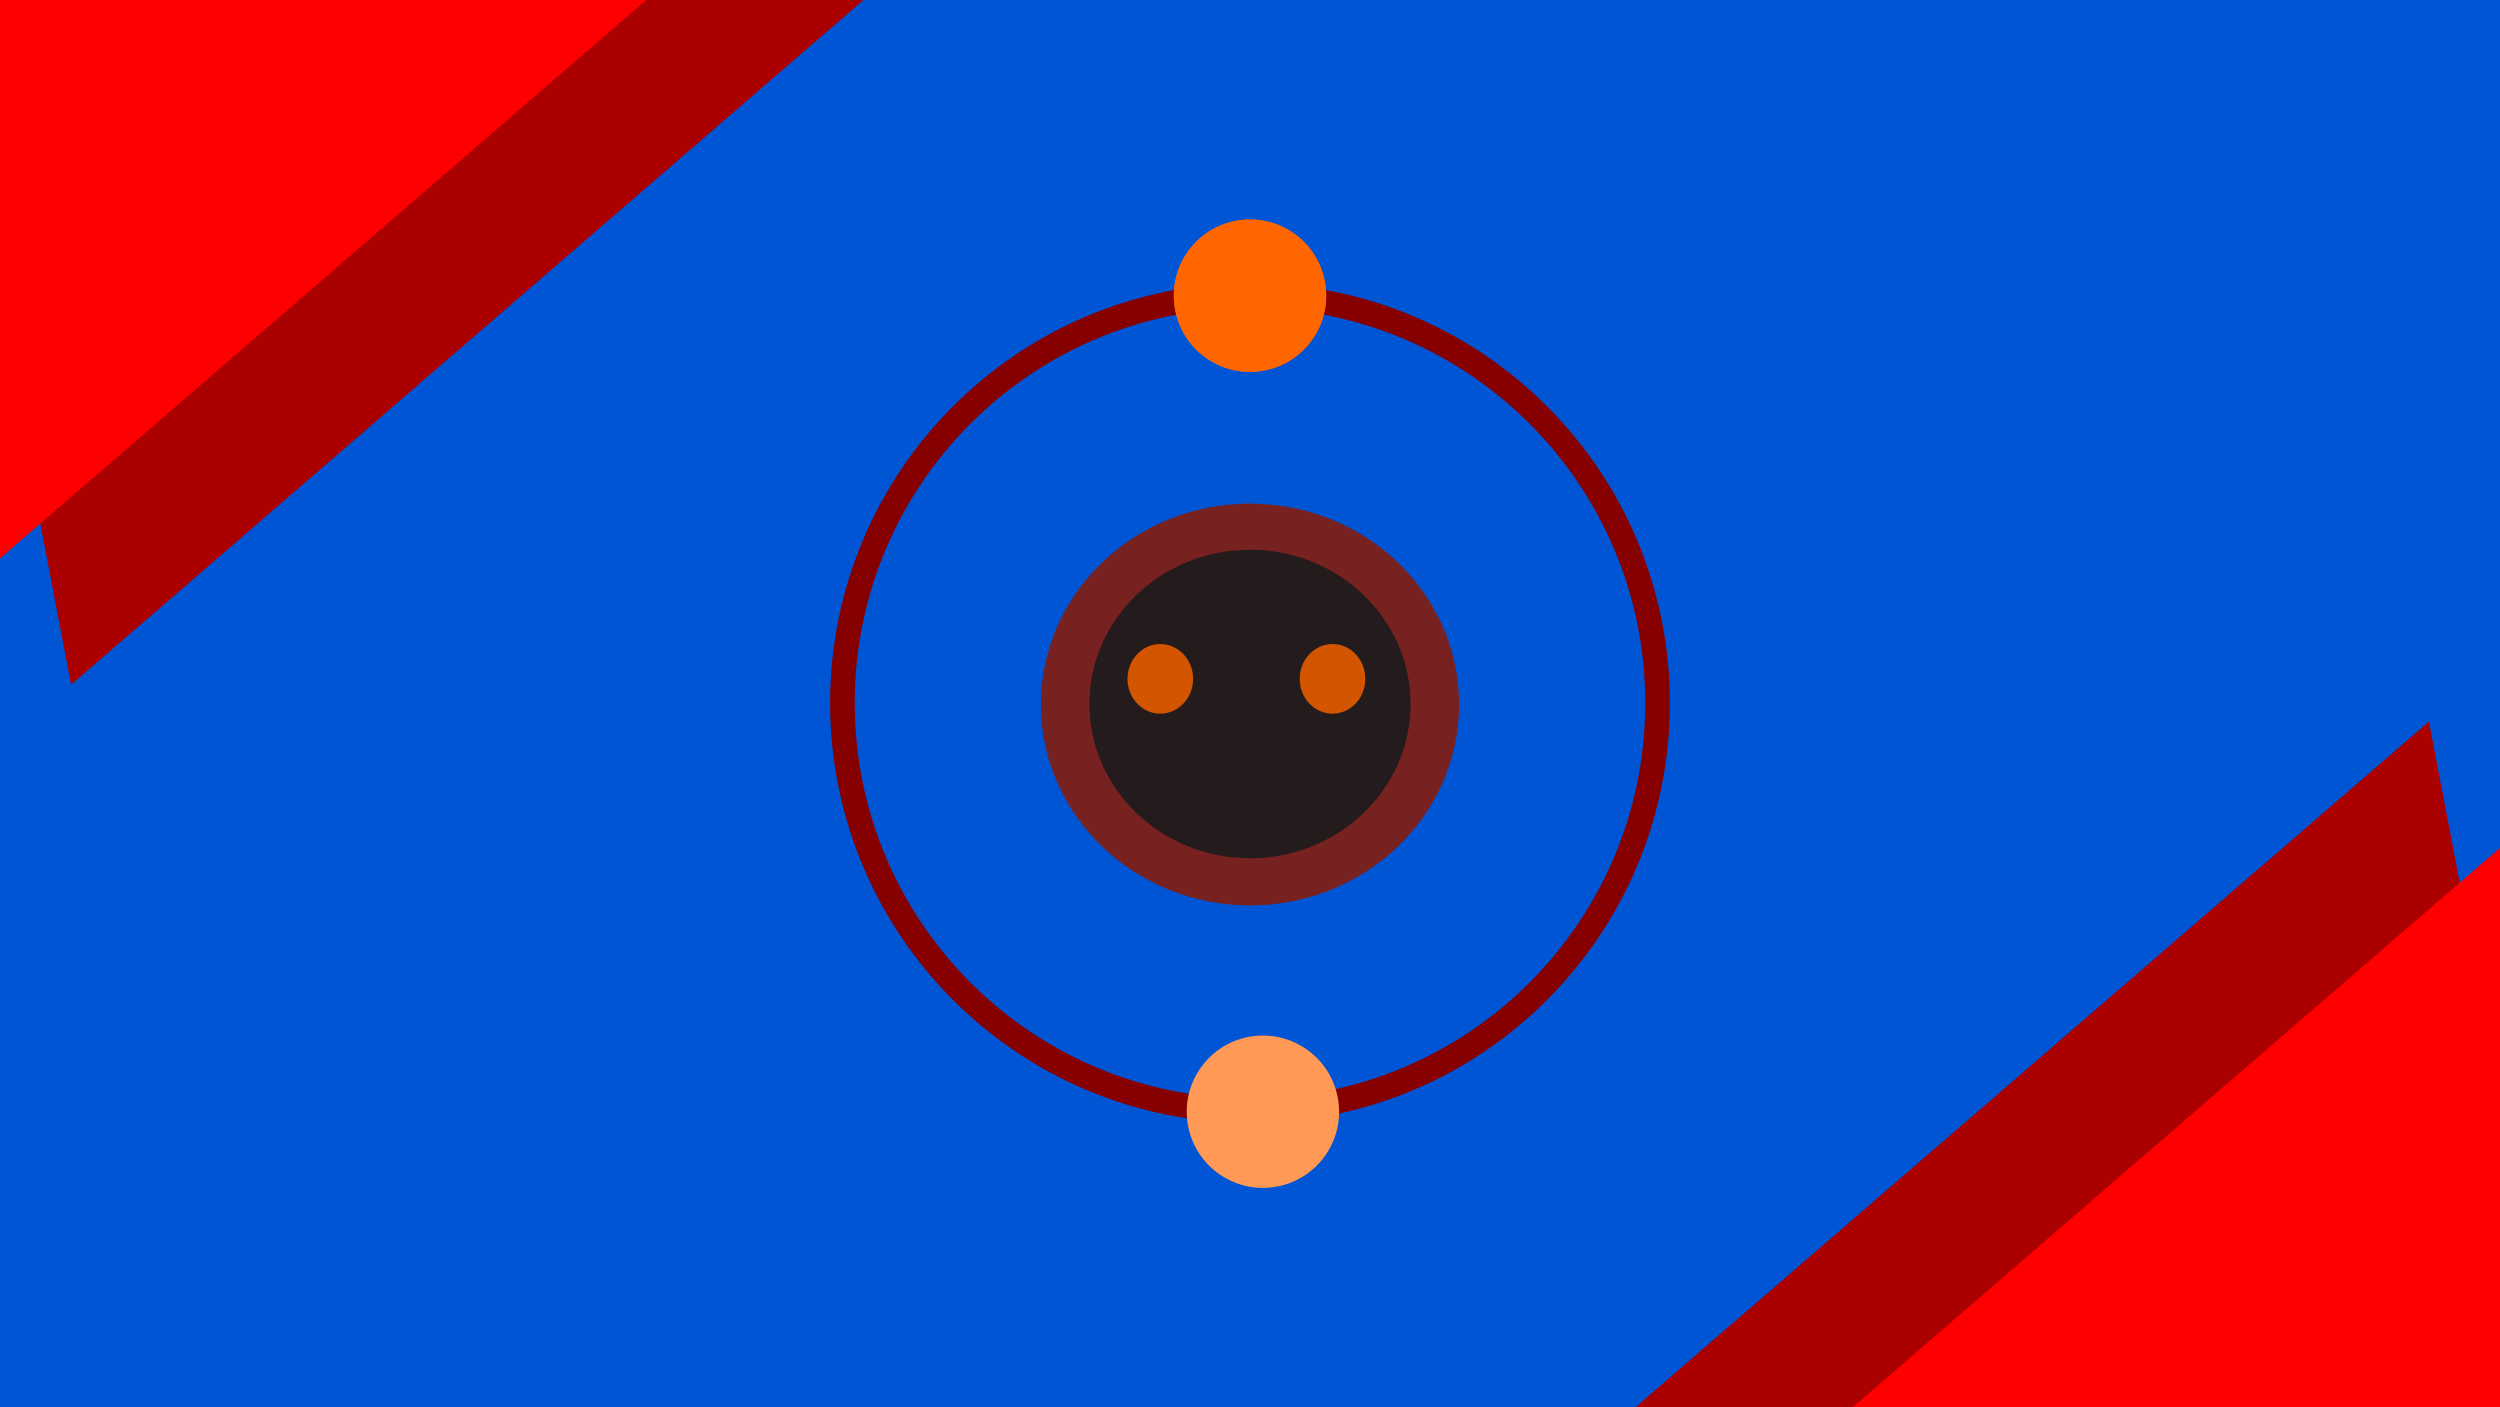
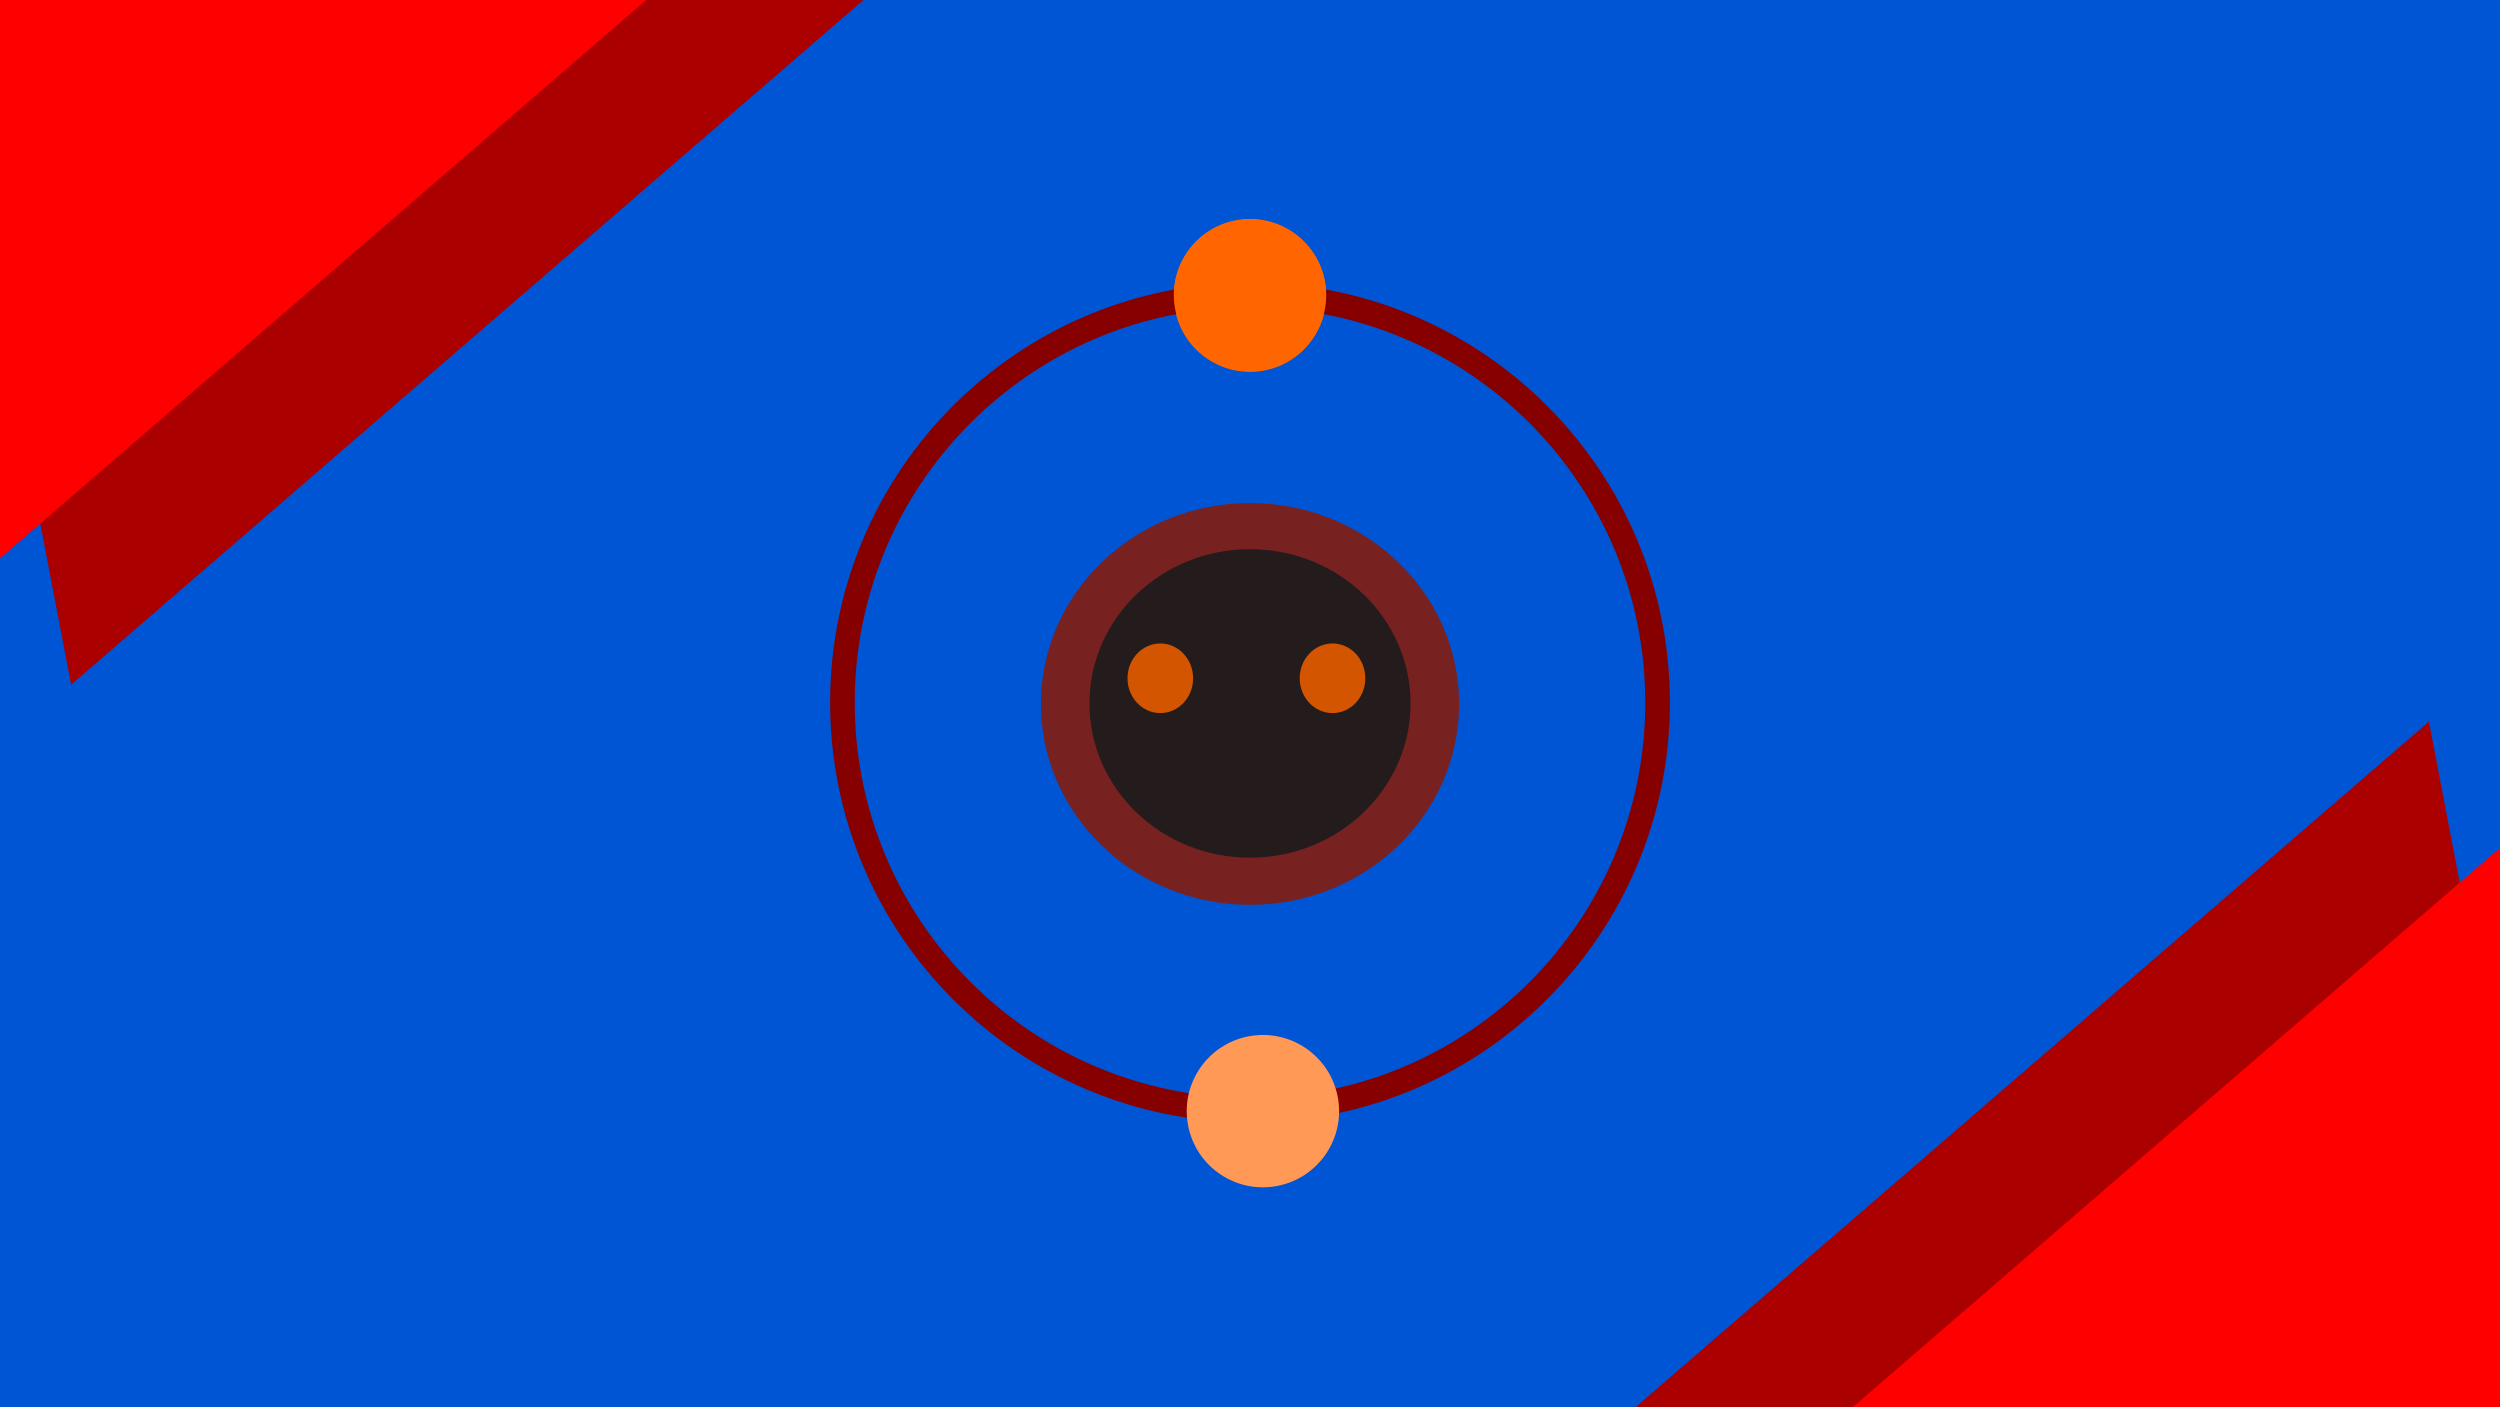
<svg xmlns="http://www.w3.org/2000/svg" width="1920" height="1080" viewBox="0 0 508 285.75" version="1.1" id="svg8">
  <defs id="defs2">
    </defs>
  <g id="layer1">
    <rect style="fill:#0055d4;fill-rule:evenodd;stroke:none;stroke-width:6.068;stroke-linecap:round;stroke-linejoin:round;stroke-miterlimit:4;stroke-dasharray:none;stroke-opacity:1;paint-order:fill markers stroke" id="rect1182" width="716.7" height="445.929" x="-98.827" y="-103.648" rx="387.642" ry="0" />
-     <circle style="fill:none;fill-rule:evenodd;stroke:#870000;stroke-width:5;stroke-linejoin:round;stroke-miterlimit:4;stroke-dasharray:none;stroke-opacity:1;paint-order:fill markers stroke" id="path28" cx="254" cy="142.875" r="82.82" />
    <circle cy="90.979" cx="-244.64" id="circle858" style="fill:#ff6600;fill-rule:evenodd;stroke:none;stroke-width:1.943;stroke-linejoin:round;stroke-miterlimit:4;stroke-dasharray:none;stroke-opacity:1;paint-order:fill markers stroke" transform="rotate(-146.2921)" r="15.479" />
-     <circle r="15.479" transform="rotate(-146.2921)" style="fill:#ff6600;fill-rule:evenodd;stroke:none;stroke-width:1.943;stroke-linejoin:round;stroke-miterlimit:4;stroke-dasharray:none;stroke-opacity:1;paint-order:fill markers stroke" id="circle1102" cx="-244.64" cy="90.979" />
-     <circle cy="-45.507" cx="-338.846" id="circle1104" style="fill:#ff9955;fill-rule:evenodd;stroke:none;stroke-width:1.943;stroke-linejoin:round;stroke-miterlimit:4;stroke-dasharray:none;stroke-opacity:1;paint-order:fill markers stroke" transform="rotate(-146.2921)" r="15.479" />
-     <ellipse transform="scale(-1)" style="fill:#782121;fill-opacity:1;fill-rule:evenodd;stroke-width:11.021;stroke-linecap:round;stroke-linejoin:round;paint-order:fill markers stroke" id="path96" cx="-254" cy="-143.159" rx="42.489" ry="40.823" />
-     <ellipse ry="31.346" rx="32.626" cy="143.054" cx="254" id="ellipse982" style="fill:#241c1c;fill-opacity:1;fill-rule:evenodd;stroke-width:8.462;stroke-linecap:round;stroke-linejoin:round;paint-order:fill markers stroke" />
-     <ellipse cx="270.766" cy="137.943" rx="6.665" ry="7.073" style="fill:#d45500;fill-opacity:1;fill-rule:evenodd;stroke-width:1.817;stroke-linecap:round;stroke-linejoin:round;paint-order:fill markers stroke" id="ellipse85" />
-     <ellipse id="path934" style="fill:#d45500;fill-opacity:1;fill-rule:evenodd;stroke-width:1.817;stroke-linecap:round;stroke-linejoin:round;paint-order:fill markers stroke" ry="7.073" rx="6.665" cy="137.943" cx="235.775" />
-     <g id="g1208" transform="translate(-56.34407,5.656066)">
+     <g transform="translate(0,-0.1168579)" id="g50">
+       <g id="g40">
+         <circle style="fill:none;fill-rule:evenodd;stroke:#870000;stroke-width:5;stroke-linejoin:round;stroke-miterlimit:4;stroke-dasharray:none;stroke-opacity:1;paint-order:fill markers stroke" id="path28" cx="254" cy="142.875" r="82.82" />
+         <circle r="15.479" transform="rotate(-146.2921)" style="fill:#ff6600;fill-rule:evenodd;stroke:none;stroke-width:1.943;stroke-linejoin:round;stroke-miterlimit:4;stroke-dasharray:none;stroke-opacity:1;paint-order:fill markers stroke" id="circle1102" cx="-244.64" cy="90.979" />
+         <circle cy="-45.507" cx="-338.846" id="circle1104" style="fill:#ff9955;fill-rule:evenodd;stroke:none;stroke-width:1.943;stroke-linejoin:round;stroke-miterlimit:4;stroke-dasharray:none;stroke-opacity:1;paint-order:fill markers stroke" transform="rotate(-146.2921)" r="15.479" />
+         <ellipse transform="scale(-1)" style="fill:#782121;fill-opacity:1;fill-rule:evenodd;stroke-width:11.021;stroke-linecap:round;stroke-linejoin:round;paint-order:fill markers stroke" id="path96" cx="-254" cy="-143.159" rx="42.489" ry="40.823" />
+         <ellipse ry="31.346" rx="32.626" cy="143.054" cx="254" id="ellipse982" style="fill:#241c1c;fill-opacity:1;fill-rule:evenodd;stroke-width:8.462;stroke-linecap:round;stroke-linejoin:round;paint-order:fill markers stroke" />
+         <ellipse id="path934" style="fill:#d45500;fill-opacity:1;fill-rule:evenodd;stroke-width:1.817;stroke-linecap:round;stroke-linejoin:round;paint-order:fill markers stroke" ry="7.073" rx="6.665" cy="137.943" cx="235.775" />
+       </g>
+       <ellipse id="ellipse85" style="fill:#d45500;fill-opacity:1;fill-rule:evenodd;stroke-width:1.817;stroke-linecap:round;stroke-linejoin:round;paint-order:fill markers stroke" ry="7.073" rx="6.665" cy="137.943" cx="270.766" />
+     </g>
+     <g id="g1208" transform="translate(-56.34406,5.656063)">
      <path style="fill:#aa0000;fill-rule:evenodd;stroke:none;stroke-width:5;stroke-linecap:round;stroke-linejoin:round;stroke-miterlimit:4;stroke-dasharray:none;stroke-opacity:1;paint-order:fill markers stroke" id="path1184" d="M 70.792,133.468 12.648,-170.422 304.897,-68.831 Z" />
      <path d="M -32.856,184.89 -91,-119 201.249,-17.409 Z" id="path1178" style="fill:#ff0000;fill-rule:evenodd;stroke:none;stroke-width:5;stroke-linecap:round;stroke-linejoin:round;stroke-miterlimit:4;stroke-dasharray:none;stroke-opacity:1;paint-order:fill markers stroke" />
    </g>
    <g id="g1214" transform="rotate(180,282.172,140.047)">
      <path d="M 70.792,133.468 12.648,-170.422 304.897,-68.831 Z" id="path1210" style="fill:#aa0000;fill-rule:evenodd;stroke:none;stroke-width:5;stroke-linecap:round;stroke-linejoin:round;stroke-miterlimit:4;stroke-dasharray:none;stroke-opacity:1;paint-order:fill markers stroke" />
      <path style="fill:#ff0000;fill-rule:evenodd;stroke:none;stroke-width:5;stroke-linecap:round;stroke-linejoin:round;stroke-miterlimit:4;stroke-dasharray:none;stroke-opacity:1;paint-order:fill markers stroke" id="path1212" d="M -32.856,184.89 -91,-119 201.249,-17.409 Z" />
    </g>
  </g>
</svg>
